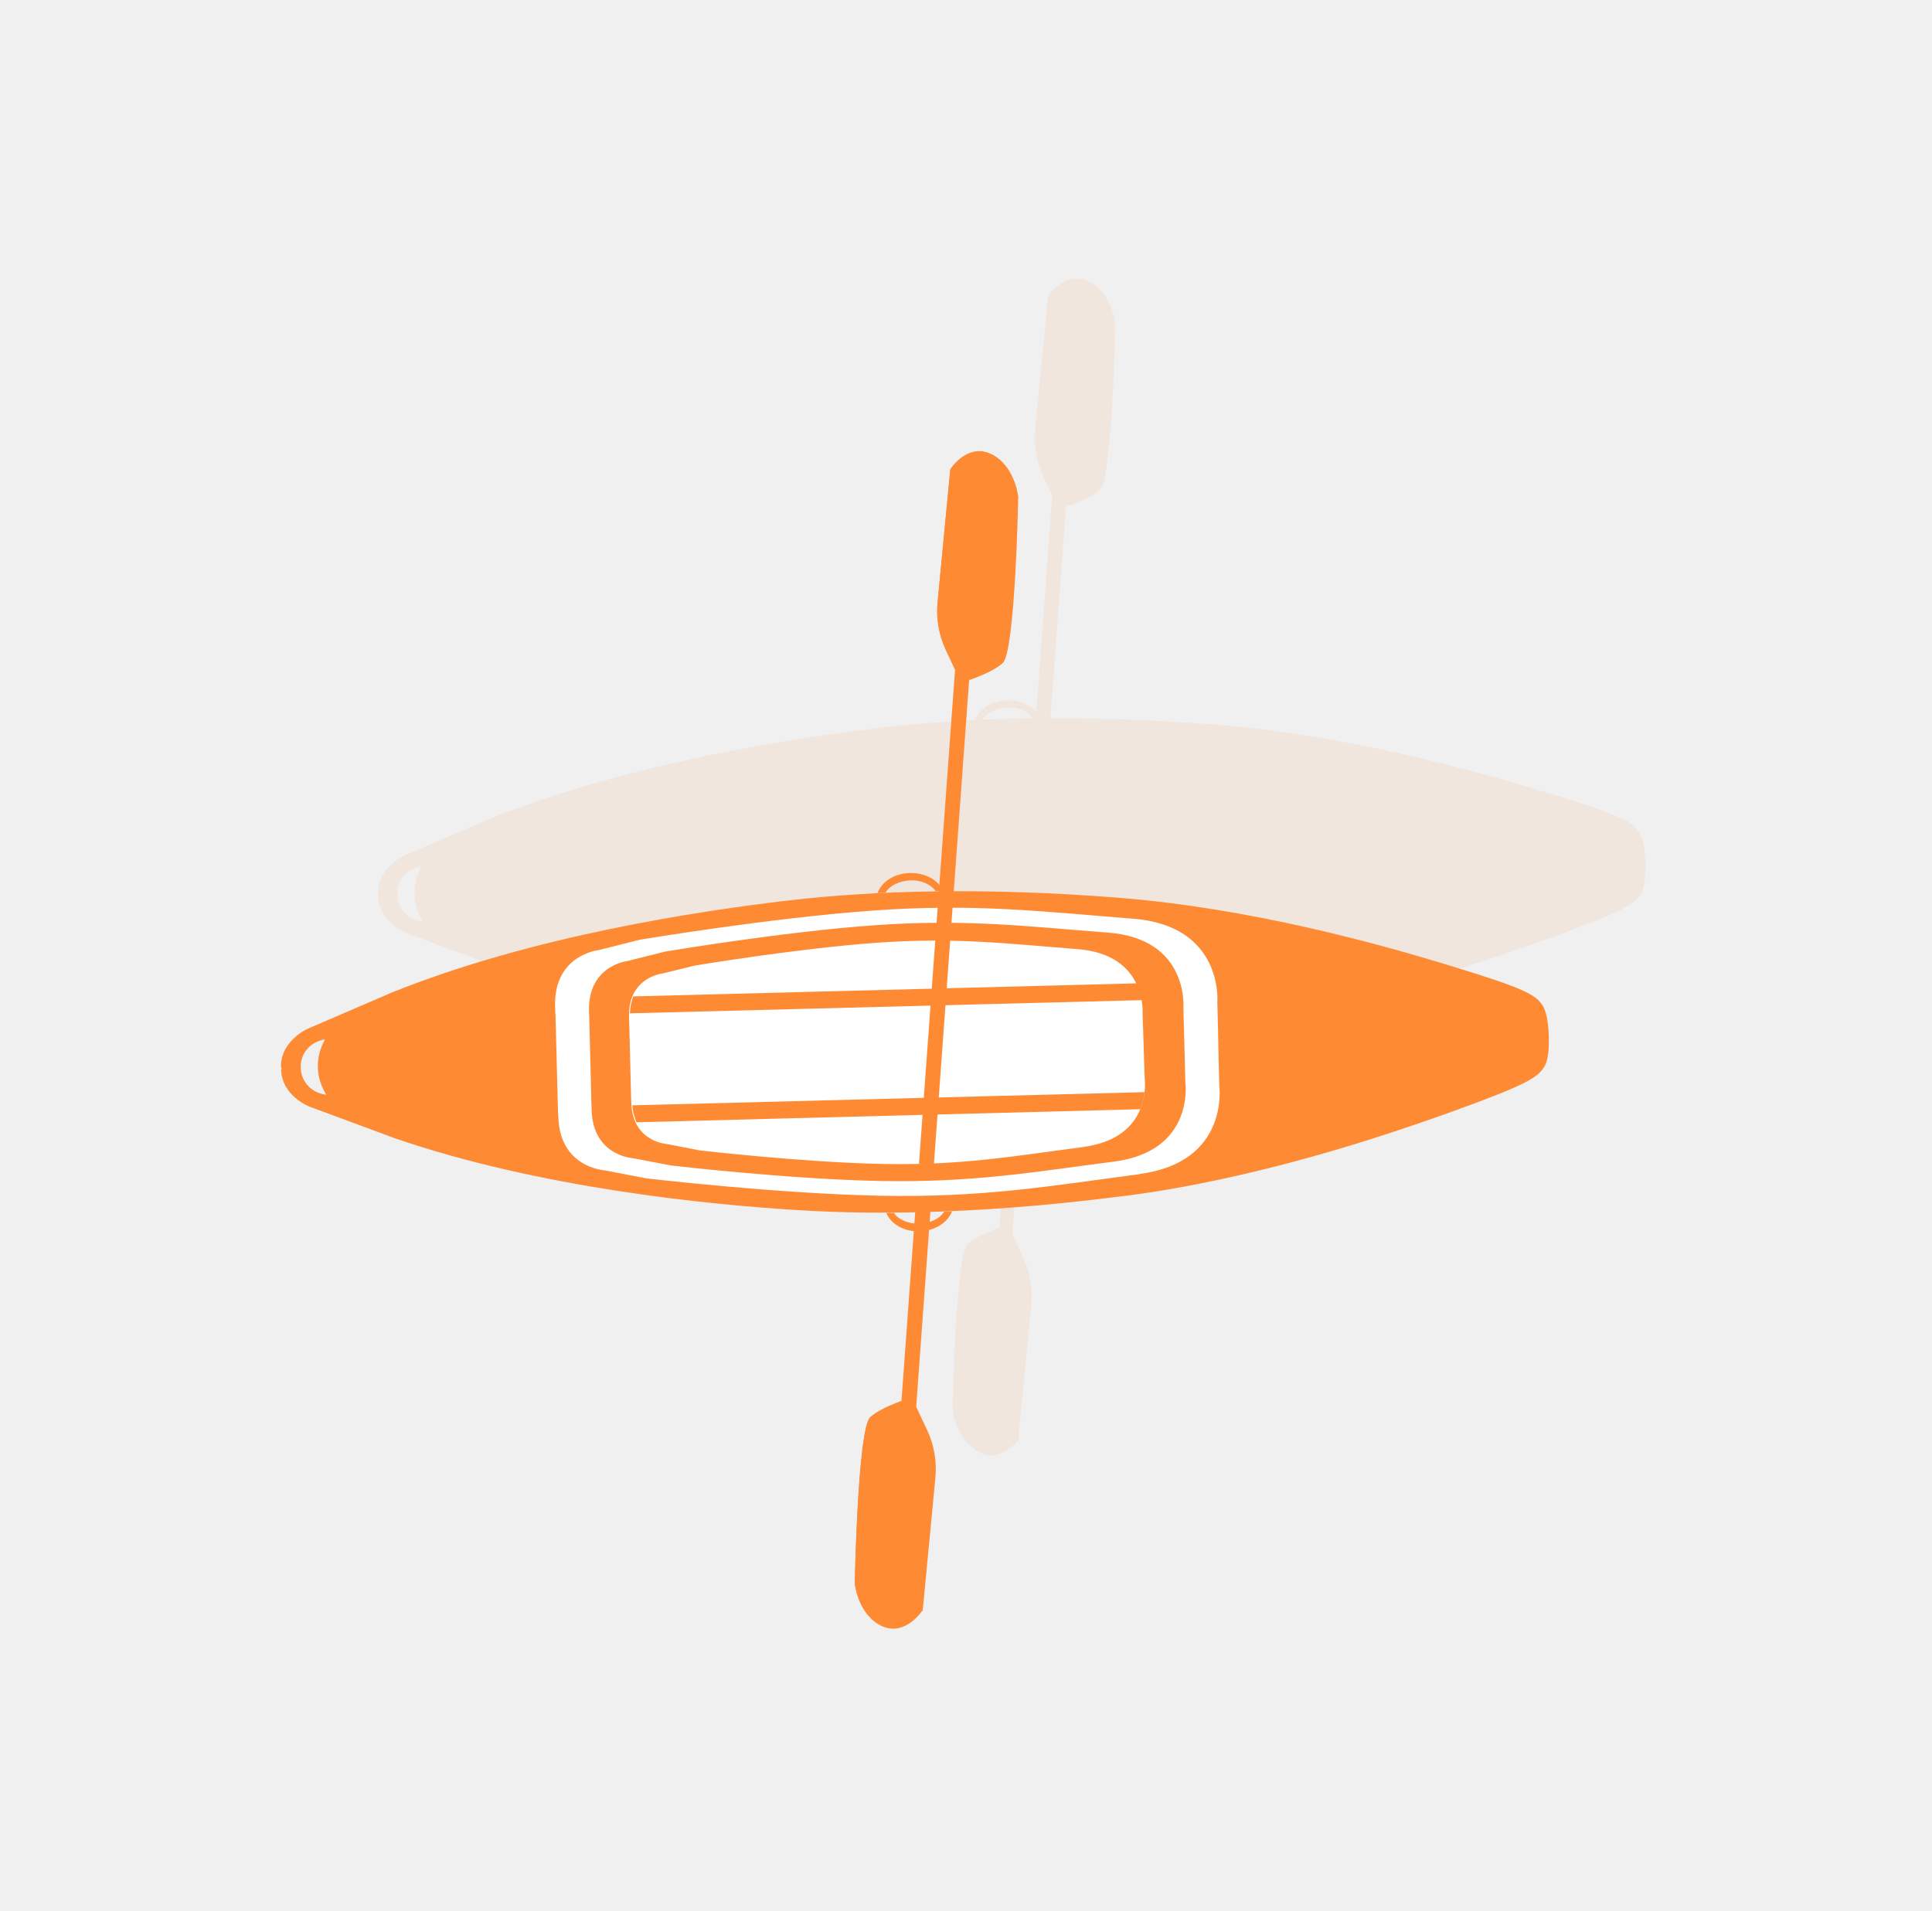
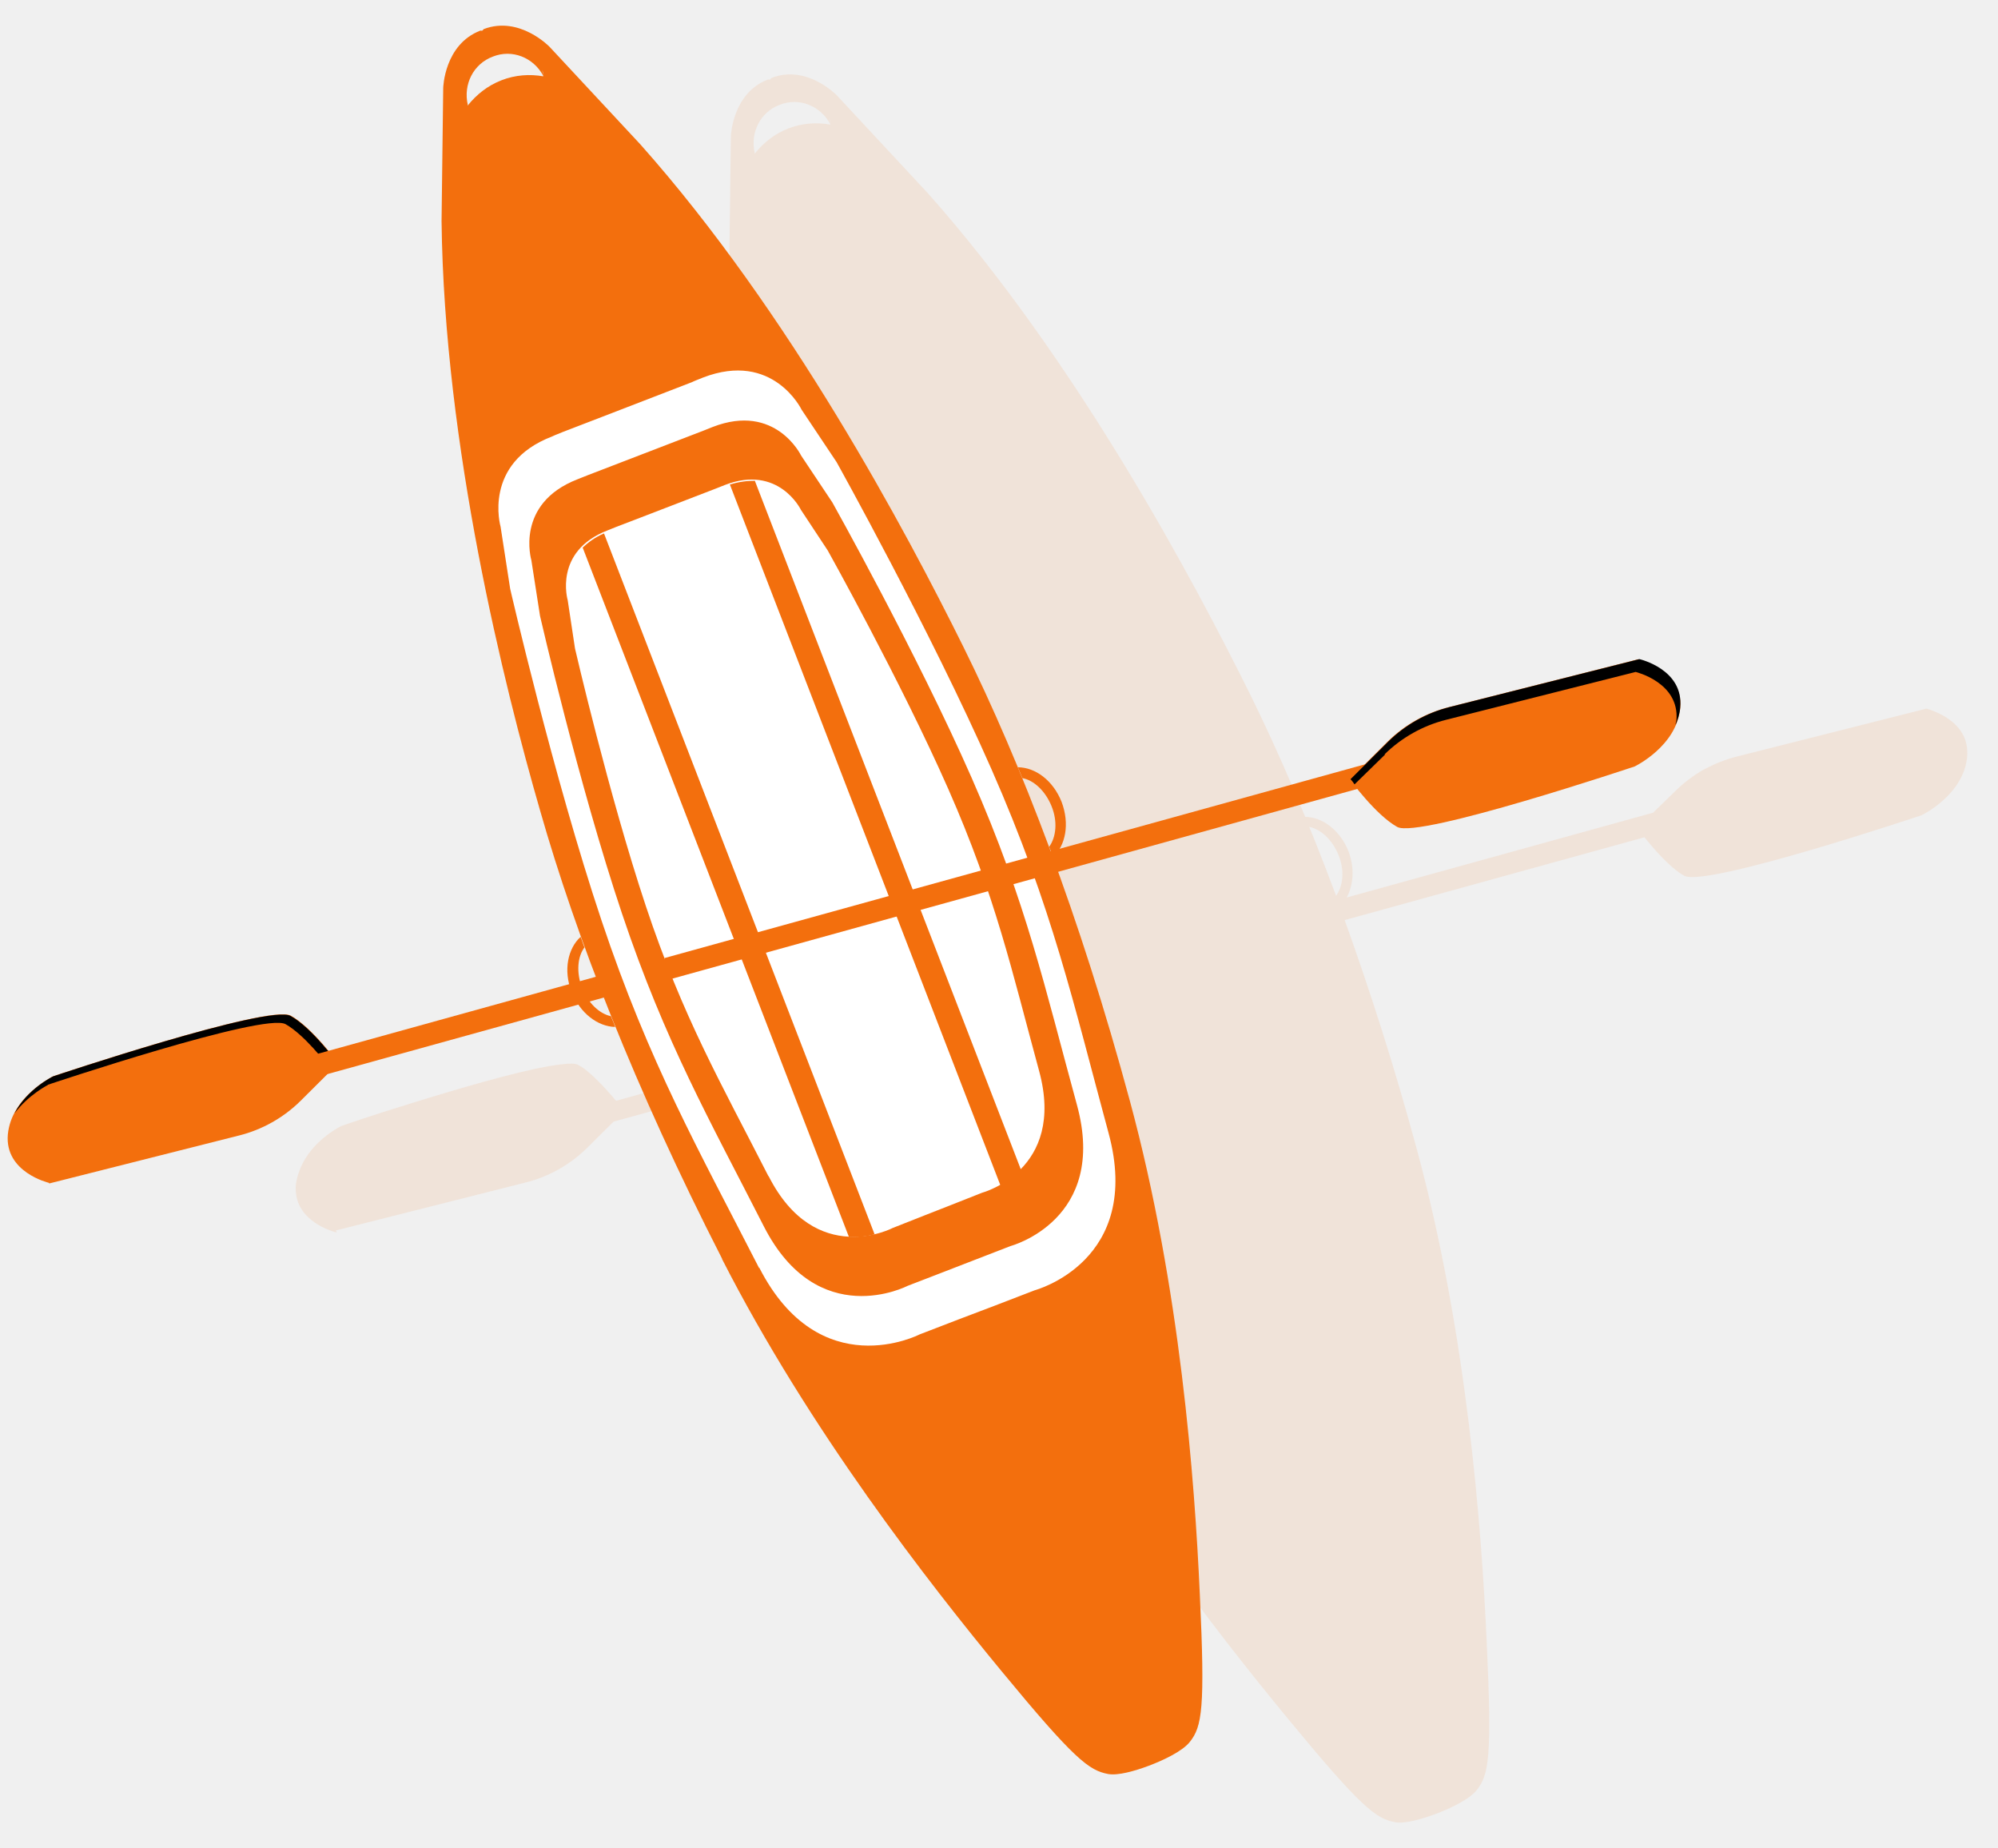
- <svg xmlns="http://www.w3.org/2000/svg" width="90" height="89" viewBox="0 0 90 89" fill="none">
-   <g clip-path="url(#clip0_1742_8758)">
-     <path opacity="0.1" d="M47.449 66.966L48.041 60.78C48.115 60.029 47.983 59.26 47.662 58.571L47.159 57.495L47.77 49.214C48.285 49.072 48.669 48.748 48.827 48.364C51.302 48.258 54.002 48.036 56.919 47.648C62.98 46.861 68.833 44.917 72.255 43.68C75.676 42.442 76.153 42.124 76.464 41.589C76.623 41.311 76.657 40.758 76.651 40.298C76.644 39.803 76.578 39.125 76.375 38.802C76.049 38.276 75.542 37.986 72.074 36.931C68.598 35.862 62.659 34.234 56.567 33.754C53.818 33.538 51.283 33.461 48.934 33.466L49.658 23.612C50.094 23.458 50.84 23.178 51.232 22.833C51.819 22.315 51.957 15.081 51.957 15.081C51.957 15.081 51.802 13.611 50.697 13.096C50.42 12.973 50.157 12.948 49.932 12.994C49.706 13.039 49.509 13.141 49.341 13.264C49.173 13.387 49.047 13.523 48.957 13.623C48.866 13.723 48.818 13.802 48.818 13.802L48.226 19.988C48.189 20.364 48.209 20.746 48.264 21.127C48.333 21.501 48.444 21.853 48.604 22.198L49.013 23.091L48.279 33.164C47.984 32.836 47.492 32.609 46.926 32.617C46.191 32.642 45.609 33.032 45.418 33.559C45.538 33.55 45.659 33.541 45.765 33.539C45.951 33.211 46.401 32.978 46.924 32.957C47.447 32.935 47.896 33.148 48.113 33.464C45.566 33.5 43.254 33.646 41.219 33.88C37.122 34.363 29.326 35.513 22.726 38.183L18.836 39.858C18.836 39.858 17.577 40.421 17.616 41.631C17.623 41.645 17.637 41.673 17.645 41.687C17.652 41.701 17.631 41.73 17.625 41.751C17.656 42.982 18.944 43.473 18.944 43.473L22.913 44.945C29.655 47.263 37.486 48.036 41.608 48.289C43.286 48.4 45.155 48.43 47.185 48.394L47.15 48.911C46.718 48.868 46.355 48.682 46.181 48.416C46.061 48.424 45.947 48.412 45.827 48.421C46.025 48.871 46.51 49.189 47.134 49.258L46.56 57.199C46.201 57.332 45.716 57.53 45.337 57.761C45.239 57.812 45.155 57.892 45.092 57.942C45.015 58 44.947 58.178 44.893 58.419C44.867 58.539 44.833 58.681 44.807 58.838C44.618 59.951 44.51 61.842 44.447 63.372C44.388 64.668 44.381 65.687 44.381 65.687C44.381 65.687 44.478 66.598 45.075 67.234C45.233 67.401 45.419 67.554 45.64 67.671C46.744 68.187 47.52 66.966 47.52 66.966L47.449 66.966ZM19.679 42.932C19.034 42.856 18.517 42.34 18.508 41.668C18.484 41.003 18.972 40.465 19.614 40.364C19.558 40.358 19.494 40.337 19.437 40.331C19.508 40.33 19.572 40.35 19.636 40.371C19.422 40.749 19.294 41.19 19.308 41.663C19.321 42.137 19.469 42.56 19.701 42.939C19.701 42.939 19.701 42.939 19.686 42.946L19.679 42.932ZM43.446 48.193L43.476 47.767C43.688 47.764 43.9 47.761 44.105 47.744C43.981 47.951 43.735 48.096 43.446 48.193Z" fill="#FF8A34" />
-     <path d="M52.419 55.714C58.48 54.927 64.333 52.983 67.754 51.746C71.176 50.508 71.653 50.19 71.964 49.655C72.123 49.377 72.157 48.824 72.151 48.364C72.144 47.869 72.077 47.191 71.875 46.868C71.549 46.342 71.042 46.052 67.574 44.997C64.098 43.928 58.159 42.3 52.066 41.82C45.974 41.341 40.803 41.471 36.705 41.953C32.608 42.436 24.811 43.587 18.211 46.256L14.322 47.932C14.322 47.932 13.063 48.495 13.088 49.711C13.095 49.725 13.109 49.754 13.117 49.768C13.124 49.782 13.103 49.81 13.096 49.832C13.128 51.062 14.416 51.554 14.416 51.554L18.385 53.026C25.127 55.343 32.957 56.117 37.079 56.37C41.209 56.637 46.359 56.5 52.433 55.706L52.419 55.714ZM15.179 50.998C14.534 50.922 14.017 50.406 14.008 49.734C13.984 49.069 14.472 48.531 15.114 48.43C15.058 48.424 14.994 48.404 14.937 48.397C15.008 48.396 15.072 48.416 15.136 48.437C14.922 48.815 14.793 49.255 14.807 49.73C14.821 50.203 14.969 50.626 15.2 51.005C15.137 51.02 15.081 51.049 15.01 51.05C15.081 51.049 15.123 51.027 15.186 51.012L15.179 50.998Z" fill="#FF8A34" />
-     <path d="M53.086 54.692C57.275 54.145 56.8 50.613 56.8 50.613L56.766 49.241L56.742 48.059L56.709 46.687C56.709 46.687 57.005 43.13 52.79 42.801C48.575 42.471 45.448 42.077 40.655 42.421C35.862 42.765 29.812 43.778 29.812 43.778L27.873 44.265C27.873 44.265 25.796 44.486 25.858 46.877C25.852 47.004 25.861 47.124 25.877 47.259C25.938 49.508 25.989 51.637 25.989 51.637C25.998 51.758 25.992 51.885 26.009 52.019C26.064 54.396 28.16 54.522 28.16 54.522L30.118 54.898C30.118 54.898 36.207 55.611 41.014 55.706C45.82 55.8 48.919 55.247 53.107 54.699L53.086 54.692Z" fill="#FF8A34" />
-     <path d="M53.086 54.692C57.275 54.145 56.8 50.613 56.8 50.613L56.766 49.241L56.742 48.059L56.709 46.687C56.709 46.687 57.005 43.13 52.79 42.801C48.575 42.471 45.448 42.077 40.655 42.421C35.862 42.765 29.812 43.778 29.812 43.778L27.873 44.265C27.873 44.265 25.796 44.486 25.858 46.877C25.867 46.997 25.861 47.124 25.877 47.259C25.938 49.508 25.989 51.637 25.989 51.637C25.998 51.758 25.992 51.885 26.009 52.019C26.064 54.396 28.16 54.522 28.16 54.522L30.118 54.898C30.118 54.898 36.207 55.611 41.014 55.706C45.82 55.8 48.919 55.247 53.107 54.699L53.086 54.692ZM41.032 55.019C36.714 54.939 31.249 54.294 31.249 54.294L29.489 53.958C29.489 53.958 27.62 53.858 27.561 51.714C27.56 51.608 27.551 51.488 27.549 51.382C27.549 51.382 27.501 49.465 27.451 47.441C27.449 47.335 27.441 47.215 27.439 47.109C27.381 44.966 29.239 44.77 29.239 44.77L30.974 44.334C30.974 44.334 36.395 43.416 40.708 43.107C45.02 42.798 47.827 43.161 51.61 43.447C55.393 43.733 55.127 46.936 55.127 46.936L55.159 48.167L55.188 49.221L55.22 50.452C55.22 50.452 55.654 53.63 51.896 54.115C48.138 54.6 45.35 55.099 41.032 55.019Z" fill="white" />
-     <path d="M50.455 53.433C53.711 53.012 53.325 50.272 53.325 50.272L53.289 49.203L53.262 48.291L53.225 47.223C53.225 47.223 53.455 44.467 50.19 44.216C46.924 43.965 44.499 43.653 40.773 43.925C37.048 44.197 32.36 44.985 32.36 44.985L30.858 45.353C30.858 45.353 29.254 45.525 29.302 47.371C29.303 47.477 29.311 47.562 29.313 47.668C29.359 49.408 29.397 51.064 29.397 51.064C29.398 51.17 29.406 51.255 29.408 51.361C29.455 53.207 31.07 53.297 31.07 53.297L32.596 53.594C32.596 53.594 37.316 54.143 41.047 54.224C44.778 54.306 47.184 53.861 50.441 53.44L50.455 53.433Z" fill="white" />
-     <path d="M29.458 51.494C29.476 51.805 29.558 52.066 29.653 52.284L53.124 51.675C53.24 51.384 53.3 51.121 53.318 50.88L29.458 51.494Z" fill="#FF8A34" />
-     <path d="M29.5 46.413C29.418 46.633 29.358 46.896 29.341 47.208L53.202 46.593C53.17 46.36 53.102 46.092 52.957 45.811L29.485 46.42L29.5 46.413Z" fill="#FF8A34" />
-     <path d="M41.243 41.598C41.429 41.27 41.879 41.037 42.402 41.015C42.926 40.994 43.374 41.207 43.591 41.522C43.711 41.513 43.839 41.519 43.945 41.517C43.718 41.011 43.126 40.658 42.383 40.669C41.648 40.693 41.066 41.084 40.875 41.61C40.995 41.601 41.115 41.593 41.221 41.591L41.243 41.598Z" fill="#FF8A34" />
-     <path d="M41.632 56.489C41.835 56.812 42.298 57.017 42.828 57.01C43.352 56.988 43.787 56.763 43.981 56.449C44.101 56.44 44.221 56.431 44.349 56.436C44.151 56.949 43.569 57.339 42.834 57.364C42.098 57.388 41.491 57.008 41.286 56.508C41.406 56.499 41.519 56.512 41.639 56.503L41.632 56.489Z" fill="#FF8A34" />
-     <path d="M42.955 75.046C42.955 75.046 42.172 76.253 41.075 75.752C39.971 75.237 39.816 73.767 39.816 73.767C39.816 73.767 39.954 66.533 40.541 66.015C41.128 65.497 42.474 65.103 42.474 65.103L43.196 66.636C43.517 67.325 43.648 68.094 43.574 68.845L42.983 75.031L42.955 75.046Z" fill="#FF8A34" />
-     <path d="M40.016 74.021C40.016 74.021 40.154 66.787 40.741 66.269C41.245 65.83 42.308 65.476 42.604 65.394L42.466 65.127C42.466 65.127 41.134 65.513 40.547 66.031C39.96 66.549 39.822 73.783 39.822 73.783C39.822 73.783 39.92 74.695 40.516 75.33C40.111 74.72 40.023 74.035 40.023 74.035L40.016 74.021Z" fill="#FF8A34" />
-     <path d="M42.887 54.233C43.058 54.288 43.27 54.32 43.497 54.345L45.203 30.904C45.221 30.699 45.07 30.545 44.886 30.534C44.702 30.522 44.527 30.666 44.516 30.851L42.809 54.22C42.809 54.22 42.858 54.212 42.887 54.233Z" fill="#FF8A34" />
-     <path d="M42.671 65.655L43.376 55.971C43.127 55.94 42.893 55.901 42.68 55.833L41.969 65.609C41.969 65.609 41.977 65.623 41.97 65.644C41.973 65.821 42.116 65.96 42.286 65.979C42.47 65.991 42.645 65.847 42.657 65.662L42.671 65.655Z" fill="#FF8A34" />
-     <path d="M44.295 21.864C44.295 21.864 45.077 20.657 46.174 21.159C47.278 21.674 47.434 23.143 47.434 23.143C47.434 23.143 47.296 30.378 46.709 30.895C46.121 31.413 44.775 31.807 44.775 31.807L44.053 30.275C43.732 29.586 43.601 28.817 43.675 28.065L44.267 21.879L44.295 21.864Z" fill="#FF8A34" />
-     <path d="M44.402 30.498C44.081 29.809 43.949 29.04 44.024 28.288L44.615 22.102C44.615 22.102 45.398 20.895 46.495 21.396C46.545 21.424 46.581 21.459 46.623 21.472C46.487 21.347 46.337 21.229 46.151 21.146C45.047 20.631 44.272 21.852 44.272 21.852L43.68 28.038C43.606 28.79 43.737 29.559 44.059 30.248L44.781 31.78C44.781 31.78 44.851 31.744 44.978 31.714L44.408 30.477L44.402 30.498Z" fill="#FF8A34" />
-   </g>
-   <defs>
-     <clipPath id="clip0_1742_8758">
-       <rect width="52.229" height="61.437" fill="white" transform="translate(60.207 7.58203) rotate(62.6226)" />
-     </clipPath>
-   </defs>
+ <svg xmlns="http://www.w3.org/2000/svg" width="53" height="49" viewBox="0 0 53 49" fill="none">
+   <path opacity="0.1" d="M8.911 32.635L13.941 31.364C14.553 31.212 15.121 30.893 15.573 30.447L16.277 29.749L22.961 27.907C23.216 28.272 23.579 28.483 23.925 28.499C24.703 30.416 25.636 32.477 26.759 34.662C29.078 39.206 32.249 43.264 34.182 45.607C36.115 47.95 36.499 48.236 37.007 48.33C37.27 48.377 37.714 48.249 38.074 48.115C38.461 47.971 38.976 47.728 39.173 47.478C39.495 47.074 39.581 46.595 39.438 43.572C39.303 40.539 38.917 35.412 37.585 30.486C36.983 28.264 36.333 26.25 35.67 24.404L43.621 22.208C43.866 22.508 44.295 23.016 44.676 23.227C45.248 23.544 50.975 21.622 50.975 21.622C50.975 21.622 52.087 21.088 52.182 20.075C52.202 19.822 52.147 19.609 52.048 19.444C51.949 19.28 51.814 19.154 51.67 19.056C51.526 18.958 51.384 18.898 51.28 18.855C51.175 18.811 51.1 18.795 51.1 18.795L46.07 20.066C45.764 20.142 45.469 20.265 45.185 20.415C44.91 20.574 44.664 20.76 44.438 20.983L43.851 21.555L35.724 23.804C35.899 23.48 35.94 23.03 35.774 22.587C35.549 22.015 35.078 21.667 34.611 21.665C34.652 21.757 34.692 21.849 34.723 21.932C35.034 21.987 35.343 22.275 35.507 22.68C35.67 23.086 35.629 23.498 35.442 23.758C34.699 21.765 33.935 19.988 33.18 18.453C31.651 15.367 28.559 9.559 24.608 5.119L22.199 2.53C22.199 2.53 21.404 1.698 20.463 2.068C20.454 2.077 20.436 2.097 20.427 2.106C20.418 2.116 20.39 2.108 20.371 2.108C19.412 2.479 19.387 3.629 19.387 3.629L19.343 7.164C19.412 13.115 21.001 19.489 21.959 22.802C22.343 24.153 22.843 25.63 23.441 27.217L23.025 27.334C22.938 26.982 22.982 26.644 23.142 26.433C23.102 26.341 23.08 26.248 23.039 26.156C22.741 26.438 22.627 26.909 22.747 27.419L16.342 29.196C16.137 28.951 15.845 28.624 15.557 28.392C15.489 28.328 15.403 28.285 15.346 28.249C15.279 28.205 15.12 28.201 14.915 28.227C14.813 28.24 14.692 28.254 14.562 28.277C13.633 28.44 12.116 28.886 10.896 29.266C9.86 29.582 9.057 29.863 9.057 29.863C9.057 29.863 8.367 30.196 8.035 30.843C7.947 31.014 7.879 31.204 7.849 31.41C7.754 32.423 8.932 32.69 8.932 32.69L8.911 32.635ZM20.019 4.055C19.898 3.527 20.159 2.976 20.684 2.78C21.201 2.575 21.76 2.807 22.02 3.284C22.009 3.238 22.007 3.182 21.996 3.135C22.017 3.191 22.019 3.247 22.021 3.303C21.663 3.241 21.281 3.263 20.912 3.407C20.543 3.551 20.253 3.786 20.02 4.074C20.02 4.074 20.02 4.074 20.01 4.065L20.019 4.055ZM22.551 24.22L22.893 24.124C22.955 24.29 23.017 24.456 23.088 24.612C22.89 24.573 22.707 24.42 22.551 24.22Z" fill="#F36F0D" />
+   <path d="M19.148 33.383C21.467 37.928 24.638 41.985 26.571 44.328C28.504 46.672 28.888 46.957 29.396 47.052C29.659 47.099 30.104 46.971 30.463 46.837C30.851 46.692 31.366 46.45 31.562 46.2C31.885 45.796 31.971 45.316 31.827 42.293C31.692 39.26 31.306 34.133 29.974 29.208C28.642 24.282 27.089 20.253 25.56 17.166C24.031 14.079 20.939 8.272 16.988 3.831L14.579 1.243C14.579 1.243 13.783 0.411 12.833 0.771C12.824 0.781 12.806 0.8 12.797 0.81C12.788 0.82 12.76 0.811 12.741 0.812C11.782 1.182 11.757 2.333 11.757 2.333L11.713 5.867C11.782 11.818 13.371 18.193 14.329 21.505C15.277 24.827 16.83 28.838 19.158 33.392L19.148 33.383ZM12.408 2.777C12.287 2.248 12.548 1.697 13.074 1.501C13.59 1.296 14.15 1.529 14.409 2.006C14.399 1.959 14.396 1.903 14.386 1.857C14.406 1.912 14.408 1.968 14.41 2.024C14.053 1.962 13.67 1.985 13.302 2.129C12.933 2.273 12.642 2.507 12.409 2.796C12.379 2.75 12.341 2.714 12.32 2.659C12.341 2.714 12.37 2.741 12.399 2.787L12.408 2.777Z" fill="#F36F0D" />
+   <path d="M20.139 33.619C21.744 36.759 24.388 35.395 24.388 35.395L25.458 34.983L26.38 34.633L27.45 34.221C27.45 34.221 30.33 33.456 29.406 30.05C28.483 26.643 27.916 24.073 26.3 20.401C24.685 16.729 22.191 12.255 22.191 12.255L21.264 10.867C21.264 10.867 20.508 9.296 18.645 10.015C18.543 10.047 18.451 10.088 18.35 10.138C16.598 10.816 14.938 11.454 14.938 11.454C14.846 11.495 14.745 11.527 14.644 11.577C12.79 12.287 13.279 13.971 13.279 13.971L13.533 15.616C13.533 15.616 14.681 20.604 15.955 24.41C17.229 28.216 18.533 30.497 20.139 33.637L20.139 33.619Z" fill="#F36F0D" />
+   <path d="M20.139 33.619C21.744 36.759 24.388 35.395 24.388 35.395L25.458 34.983L26.38 34.633L27.45 34.221C27.45 34.221 30.33 33.456 29.406 30.05C28.483 26.643 27.916 24.073 26.3 20.401C24.685 16.729 22.191 12.255 22.191 12.255L21.264 10.867C21.264 10.867 20.508 9.296 18.645 10.015C18.553 10.056 18.451 10.088 18.35 10.138C16.598 10.816 14.938 11.454 14.938 11.454C14.846 11.495 14.745 11.527 14.644 11.577C12.79 12.287 13.279 13.971 13.279 13.971L13.533 15.616C13.533 15.616 14.681 20.604 15.955 24.41C17.229 28.216 18.533 30.497 20.139 33.637L20.139 33.619ZM16.5 24.232C15.352 20.814 14.325 16.336 14.325 16.336L14.095 14.858C14.095 14.858 13.65 13.36 15.319 12.712C15.402 12.681 15.494 12.64 15.577 12.609C15.577 12.609 17.071 12.034 18.648 11.427C18.731 11.396 18.823 11.355 18.906 11.324C20.575 10.677 21.251 12.083 21.251 12.083L22.079 13.325C22.079 13.325 24.323 17.33 25.776 20.634C27.229 23.939 27.73 26.248 28.567 29.303C29.403 32.358 26.811 33.047 26.811 33.047L25.852 33.418L25.031 33.736L24.072 34.106C24.072 34.106 21.695 35.34 20.259 32.521C18.823 29.702 17.648 27.65 16.5 24.232Z" fill="white" />
+   <path d="M20.391 31.199C21.635 33.641 23.682 32.569 23.682 32.569L24.512 32.241L25.221 31.963L26.051 31.635C26.051 31.635 28.283 31.043 27.564 28.404C26.845 25.766 26.41 23.771 25.151 20.918C23.892 18.065 21.957 14.6 21.957 14.6L21.246 13.523C21.246 13.523 20.661 12.309 19.223 12.865C19.14 12.896 19.075 12.926 18.992 12.957C17.637 13.481 16.346 13.975 16.346 13.975C16.262 14.006 16.198 14.037 16.115 14.068C14.677 14.623 15.059 15.918 15.059 15.918L15.253 17.201C15.253 17.201 16.146 21.067 17.129 24.023C18.111 26.979 19.136 28.747 20.381 31.19L20.391 31.199Z" fill="white" />
+   <path d="M16.022 14.148C15.783 14.25 15.601 14.387 15.456 14.523L22.52 32.809C22.782 32.818 23.005 32.791 23.2 32.738L16.022 14.148Z" fill="#F36F0D" />
+   <path d="M20.03 12.752C19.834 12.749 19.61 12.776 19.361 12.85L26.538 31.44C26.712 31.35 26.904 31.221 27.084 31.028L20.02 12.743L20.03 12.752Z" fill="#F36F0D" />
+   <path d="M27.112 20.636C27.422 20.69 27.731 20.979 27.895 21.384C28.059 21.79 28.017 22.202 27.83 22.461C27.871 22.553 27.902 22.655 27.933 22.738C28.268 22.418 28.379 21.853 28.162 21.272C27.936 20.7 27.466 20.352 26.999 20.35C27.039 20.442 27.08 20.534 27.111 20.617L27.112 20.636Z" fill="#F36F0D" />
+   <path d="M15.513 25.116C15.316 25.366 15.284 25.788 15.439 26.203C15.603 26.609 15.902 26.888 16.204 26.952C16.244 27.044 16.285 27.136 16.317 27.238C15.858 27.226 15.388 26.878 15.162 26.306C14.937 25.735 15.066 25.151 15.401 24.849C15.441 24.941 15.463 25.034 15.504 25.126L15.513 25.116Z" fill="#F36F0D" />
+   <path d="M1.29 31.37C1.29 31.37 0.121 31.093 0.208 30.09C0.303 29.077 1.415 28.543 1.415 28.543C1.415 28.543 7.142 26.622 7.714 26.938C8.286 27.255 8.974 28.202 8.974 28.202L7.971 29.2C7.52 29.646 6.951 29.965 6.34 30.117L1.309 31.388L1.29 31.37Z" fill="#F36F0D" />
+   <path d="M1.275 28.769C1.275 28.769 7.003 26.848 7.575 27.164C8.061 27.437 8.638 28.174 8.786 28.384L8.957 28.2C8.957 28.2 8.279 27.261 7.707 26.945C7.135 26.628 1.408 28.549 1.408 28.549C1.408 28.549 0.719 28.882 0.386 29.529C0.752 29.04 1.266 28.779 1.266 28.779L1.275 28.769Z" fill="black" />
+   <path d="M17.636 25.476C17.642 25.626 17.676 25.802 17.72 25.988L36.63 20.752C36.797 20.709 36.876 20.547 36.833 20.399C36.79 20.251 36.628 20.154 36.48 20.197L17.625 25.411C17.625 25.411 17.645 25.448 17.636 25.476Z" fill="#F36F0D" />
+   <path d="M8.592 28.514L16.404 26.351C16.36 26.147 16.325 25.952 16.318 25.765L8.432 27.949C8.432 27.949 8.423 27.959 8.404 27.959C8.266 28.011 8.197 28.163 8.23 28.302C8.272 28.45 8.434 28.547 8.582 28.505L8.592 28.514Z" fill="#F36F0D" />
+   <path d="M43.488 17.501C43.488 17.501 44.657 17.778 44.571 18.781C44.475 19.794 43.363 20.328 43.363 20.328C43.363 20.328 37.636 22.249 37.064 21.933C36.492 21.617 35.805 20.669 35.805 20.669L36.807 19.671C37.259 19.225 37.827 18.906 38.438 18.754L43.469 17.483L43.488 17.501Z" fill="#F36F0D" />
+   <path d="M36.726 20.009C37.178 19.564 37.746 19.245 38.357 19.092L43.388 17.822C43.388 17.822 44.556 18.099 44.47 19.102C44.462 19.149 44.445 19.187 44.447 19.224C44.507 19.082 44.558 18.93 44.57 18.762C44.666 17.749 43.488 17.482 43.488 17.482L38.458 18.752C37.846 18.905 37.278 19.224 36.826 19.669L35.824 20.667C35.824 20.667 35.872 20.712 35.931 20.804L36.745 20.009L36.726 20.009Z" fill="black" />
</svg>
